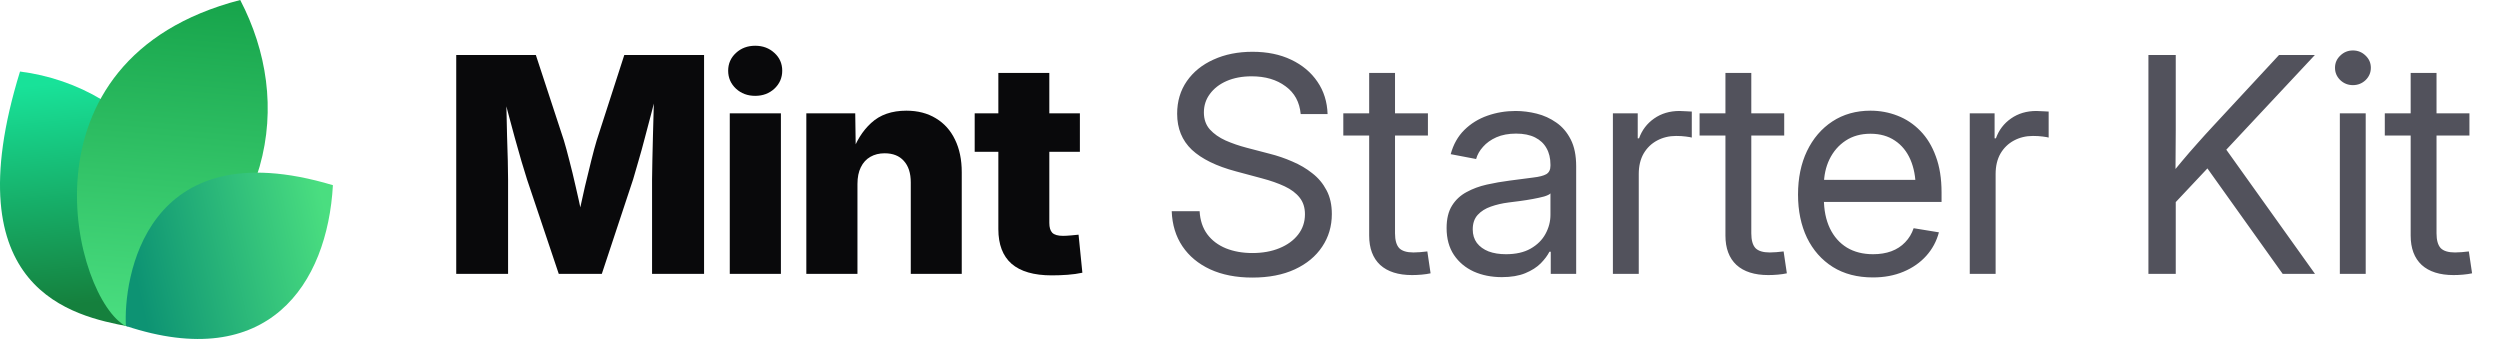
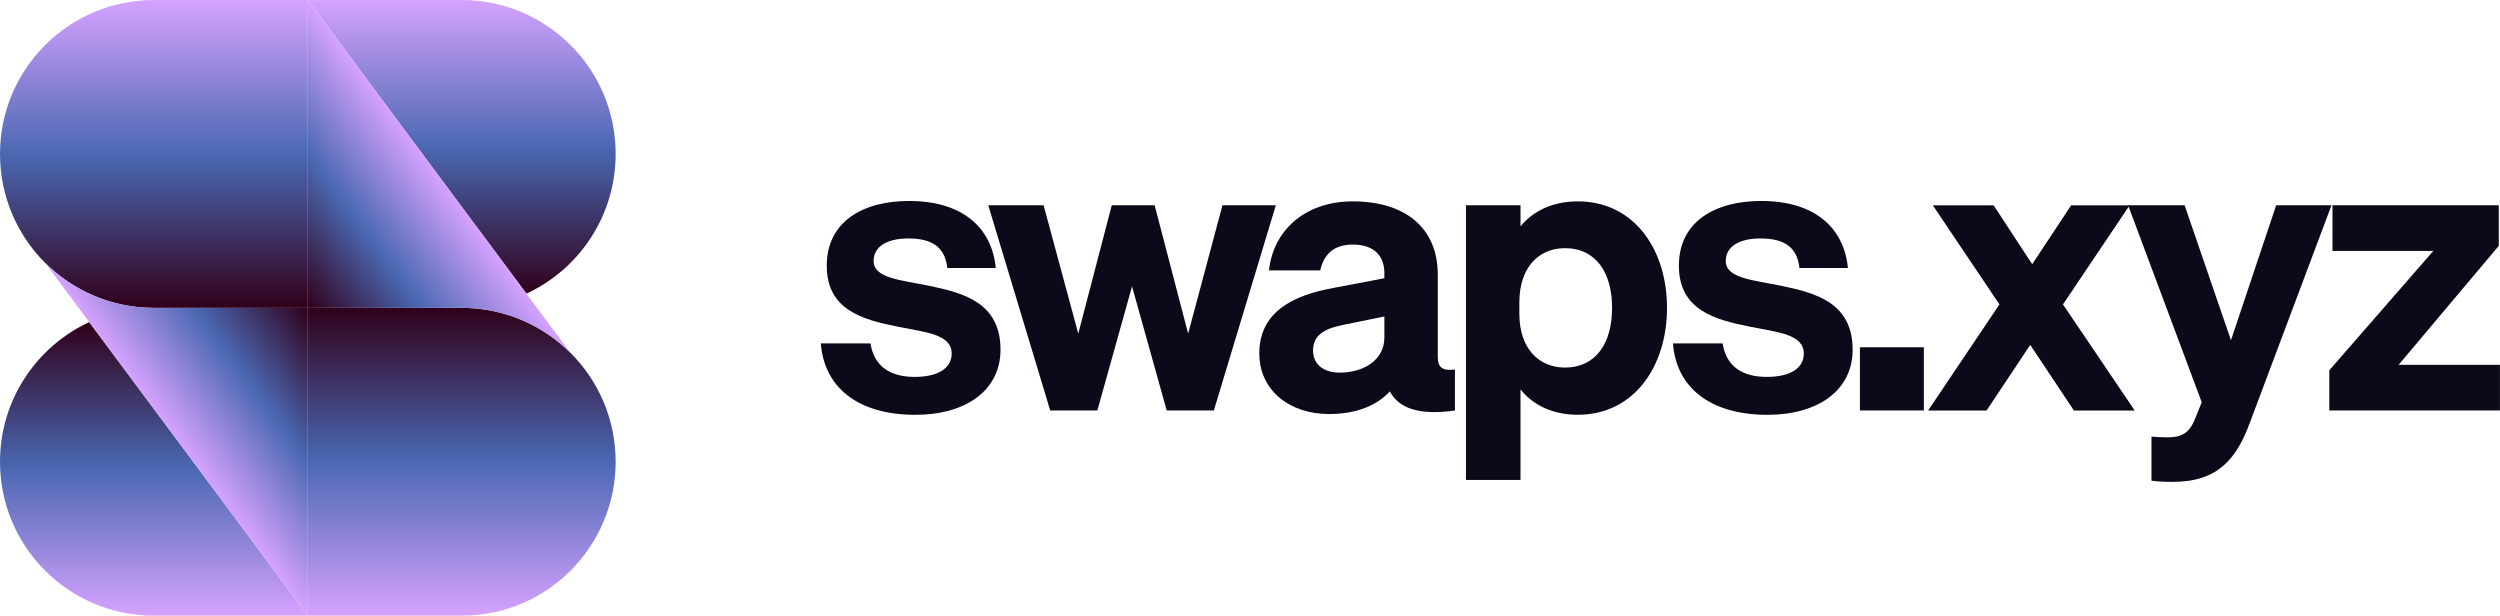
- <svg xmlns="http://www.w3.org/2000/svg" width="177" height="24" viewBox="0 0 177 24" fill="none">
-   <path d="M9.061 23.108C5.268 22.377 -3.391 20.627 1.417 5.064C9.634 6.099 16.973 14.064 9.061 23.108Z" fill="url(#paint0_linear_17557_2020)" />
-   <path d="M8.919 23.094C5.276 21.222 0.784 4.209 17.007 0C20.757 7.193 19.621 16.545 8.919 23.094Z" fill="url(#paint1_linear_17557_2020)" />
-   <path d="M8.914 23.079C8.735 19.882 10.159 9.085 23.57 13.111C23.181 20.123 18.984 26.418 8.914 23.079Z" fill="url(#paint2_linear_17557_2020)" />
-   <path d="M32.301 19.392V3.894H37.938L39.925 9.948C40.036 10.315 40.164 10.787 40.31 11.362C40.462 11.938 40.611 12.552 40.757 13.204C40.91 13.855 41.048 14.483 41.173 15.086C41.305 15.682 41.412 16.192 41.495 16.615H40.695C40.771 16.192 40.871 15.682 40.996 15.086C41.128 14.49 41.267 13.866 41.412 13.214C41.565 12.562 41.714 11.948 41.86 11.373C42.005 10.79 42.133 10.315 42.244 9.948L44.2 3.894H49.848V19.392H46.166V12.704C46.166 12.357 46.173 11.917 46.187 11.383C46.2 10.849 46.214 10.27 46.228 9.646C46.249 9.022 46.266 8.391 46.28 7.753C46.301 7.115 46.311 6.519 46.311 5.964H46.623C46.485 6.561 46.332 7.181 46.166 7.826C45.999 8.471 45.833 9.102 45.666 9.719C45.507 10.336 45.351 10.901 45.198 11.414C45.053 11.928 44.928 12.357 44.824 12.704L42.608 19.392H39.561L37.314 12.704C37.203 12.357 37.072 11.928 36.919 11.414C36.773 10.901 36.614 10.34 36.441 9.729C36.274 9.112 36.104 8.481 35.931 7.836C35.764 7.192 35.608 6.567 35.463 5.964H35.827C35.834 6.512 35.844 7.105 35.858 7.743C35.872 8.374 35.886 9.005 35.9 9.636C35.92 10.26 35.938 10.839 35.952 11.373C35.965 11.907 35.972 12.351 35.972 12.704V19.392H32.301ZM51.668 19.392V8.024H55.288V19.392H51.668ZM53.468 6.786C52.927 6.786 52.473 6.616 52.105 6.276C51.738 5.93 51.554 5.507 51.554 5.007C51.554 4.508 51.738 4.088 52.105 3.749C52.473 3.409 52.927 3.239 53.468 3.239C54.009 3.239 54.463 3.409 54.83 3.749C55.198 4.082 55.382 4.501 55.382 5.007C55.382 5.507 55.198 5.93 54.83 6.276C54.463 6.616 54.009 6.786 53.468 6.786ZM60.708 13.027V19.392H57.088V8.024H60.551L60.593 10.967H60.281C60.593 10.024 61.061 9.268 61.685 8.7C62.309 8.124 63.138 7.836 64.171 7.836C64.975 7.836 65.672 8.017 66.262 8.377C66.851 8.731 67.302 9.234 67.614 9.885C67.933 10.537 68.092 11.307 68.092 12.194V19.392H64.483V12.912C64.483 12.26 64.32 11.754 63.994 11.394C63.675 11.033 63.221 10.853 62.632 10.853C62.25 10.853 61.914 10.936 61.623 11.102C61.332 11.269 61.106 11.515 60.947 11.841C60.787 12.16 60.708 12.555 60.708 13.027ZM76.456 8.024V10.749H69.008V8.024H76.456ZM70.683 5.163H74.292V15.783C74.292 16.102 74.361 16.334 74.5 16.48C74.646 16.625 74.899 16.698 75.259 16.698C75.405 16.698 75.596 16.688 75.831 16.667C76.074 16.646 76.251 16.629 76.362 16.615L76.632 19.309C76.313 19.378 75.963 19.427 75.582 19.455C75.207 19.482 74.836 19.496 74.469 19.496C73.2 19.496 72.25 19.222 71.619 18.674C70.995 18.127 70.683 17.308 70.683 16.22V5.163Z" fill="#09090B" />
-   <path d="M88.667 19.652C87.523 19.652 86.528 19.458 85.682 19.07C84.843 18.681 84.188 18.137 83.716 17.437C83.245 16.736 82.992 15.908 82.957 14.951H84.933C84.968 15.596 85.148 16.14 85.474 16.584C85.8 17.021 86.24 17.354 86.795 17.582C87.35 17.804 87.974 17.915 88.667 17.915C89.388 17.915 90.026 17.801 90.581 17.572C91.143 17.343 91.583 17.024 91.902 16.615C92.228 16.199 92.391 15.717 92.391 15.169C92.391 14.698 92.266 14.306 92.017 13.994C91.767 13.675 91.413 13.408 90.956 13.193C90.498 12.978 89.954 12.787 89.323 12.621L87.502 12.132C86.123 11.765 85.082 11.255 84.382 10.603C83.689 9.944 83.342 9.095 83.342 8.055C83.342 7.174 83.571 6.404 84.028 5.746C84.486 5.087 85.117 4.577 85.921 4.217C86.726 3.849 87.645 3.666 88.678 3.666C89.718 3.666 90.63 3.853 91.413 4.227C92.204 4.602 92.824 5.122 93.275 5.787C93.726 6.446 93.965 7.209 93.993 8.076H92.089C92.013 7.23 91.656 6.574 91.018 6.11C90.387 5.638 89.586 5.403 88.615 5.403C87.95 5.403 87.36 5.513 86.847 5.735C86.341 5.957 85.946 6.262 85.661 6.651C85.377 7.032 85.235 7.469 85.235 7.961C85.235 8.447 85.377 8.849 85.661 9.168C85.946 9.48 86.317 9.74 86.774 9.948C87.232 10.149 87.724 10.319 88.251 10.457L89.884 10.884C90.439 11.023 90.977 11.206 91.496 11.435C92.023 11.657 92.495 11.934 92.911 12.267C93.334 12.593 93.67 12.995 93.92 13.474C94.17 13.945 94.294 14.504 94.294 15.149C94.294 16.015 94.066 16.788 93.608 17.468C93.157 18.148 92.512 18.681 91.673 19.07C90.834 19.458 89.832 19.652 88.667 19.652ZM101.097 8.024V9.594H95.106V8.024H101.097ZM96.937 5.163H98.767V16.521C98.767 17 98.865 17.347 99.059 17.562C99.26 17.77 99.6 17.874 100.078 17.874C100.21 17.874 100.366 17.867 100.546 17.853C100.733 17.832 100.903 17.815 101.056 17.801L101.285 19.351C101.097 19.392 100.886 19.423 100.65 19.444C100.414 19.465 100.189 19.475 99.974 19.475C98.996 19.475 98.244 19.236 97.717 18.758C97.197 18.272 96.937 17.579 96.937 16.677V5.163ZM106.33 19.621C105.595 19.621 104.932 19.489 104.343 19.226C103.754 18.955 103.285 18.564 102.939 18.05C102.592 17.53 102.419 16.896 102.419 16.147C102.419 15.495 102.547 14.965 102.804 14.556C103.06 14.146 103.403 13.828 103.833 13.599C104.263 13.363 104.742 13.186 105.269 13.068C105.796 12.95 106.333 12.857 106.881 12.787C107.574 12.69 108.132 12.617 108.555 12.569C108.978 12.52 109.287 12.441 109.481 12.33C109.675 12.212 109.772 12.014 109.772 11.737V11.654C109.772 11.203 109.679 10.815 109.492 10.489C109.311 10.163 109.041 9.91 108.68 9.729C108.32 9.549 107.872 9.459 107.338 9.459C106.805 9.459 106.34 9.546 105.945 9.719C105.556 9.892 105.241 10.118 104.998 10.395C104.755 10.665 104.593 10.953 104.509 11.258L102.71 10.915C102.897 10.222 103.22 9.65 103.677 9.199C104.135 8.748 104.679 8.412 105.31 8.19C105.941 7.968 106.607 7.857 107.307 7.857C107.8 7.857 108.295 7.92 108.795 8.044C109.301 8.169 109.765 8.381 110.188 8.679C110.611 8.97 110.951 9.369 111.208 9.875C111.464 10.374 111.593 11.005 111.593 11.768V19.392H109.793V17.822H109.7C109.568 18.085 109.363 18.359 109.086 18.643C108.809 18.921 108.444 19.153 107.994 19.34C107.543 19.527 106.988 19.621 106.33 19.621ZM106.621 17.998C107.321 17.998 107.904 17.867 108.368 17.603C108.84 17.333 109.19 16.986 109.419 16.563C109.654 16.133 109.772 15.682 109.772 15.211V13.692C109.703 13.769 109.554 13.841 109.325 13.911C109.096 13.973 108.829 14.032 108.524 14.088C108.226 14.143 107.921 14.192 107.609 14.233C107.304 14.275 107.033 14.309 106.798 14.337C106.354 14.393 105.938 14.49 105.549 14.628C105.168 14.76 104.86 14.954 104.624 15.211C104.388 15.467 104.27 15.811 104.27 16.241C104.27 16.615 104.367 16.934 104.561 17.198C104.762 17.461 105.04 17.662 105.393 17.801C105.747 17.933 106.156 17.998 106.621 17.998ZM114.193 19.392V8.024H115.951V9.792H116.045C116.253 9.209 116.61 8.741 117.116 8.388C117.622 8.034 118.219 7.857 118.905 7.857C119.058 7.857 119.217 7.864 119.384 7.878C119.55 7.885 119.682 7.892 119.779 7.899V9.74C119.716 9.719 119.578 9.695 119.363 9.667C119.155 9.639 118.922 9.625 118.666 9.625C118.174 9.625 117.726 9.733 117.324 9.948C116.922 10.163 116.603 10.471 116.367 10.874C116.138 11.276 116.024 11.758 116.024 12.319V19.392H114.193ZM126.322 8.024V9.594H120.33V8.024H126.322ZM122.161 5.163H123.992V16.521C123.992 17 124.089 17.347 124.283 17.562C124.484 17.77 124.824 17.874 125.302 17.874C125.434 17.874 125.59 17.867 125.77 17.853C125.958 17.832 126.127 17.815 126.28 17.801L126.509 19.351C126.322 19.392 126.11 19.423 125.874 19.444C125.639 19.465 125.413 19.475 125.198 19.475C124.221 19.475 123.468 19.236 122.941 18.758C122.421 18.272 122.161 17.579 122.161 16.677V5.163ZM132.604 19.642C131.502 19.642 130.555 19.396 129.765 18.903C128.974 18.404 128.364 17.714 127.934 16.834C127.511 15.946 127.3 14.927 127.3 13.775C127.3 12.611 127.511 11.584 127.934 10.697C128.364 9.802 128.964 9.102 129.734 8.596C130.51 8.089 131.408 7.836 132.428 7.836C133.1 7.836 133.738 7.954 134.341 8.19C134.952 8.426 135.489 8.783 135.954 9.261C136.425 9.74 136.793 10.343 137.056 11.071C137.327 11.792 137.462 12.645 137.462 13.63V14.296H128.433V12.735H136.463L135.631 13.297C135.631 12.541 135.506 11.876 135.257 11.3C135.007 10.725 134.643 10.277 134.165 9.958C133.686 9.632 133.107 9.469 132.428 9.469C131.748 9.469 131.162 9.632 130.67 9.958C130.177 10.284 129.796 10.725 129.526 11.279C129.262 11.827 129.13 12.441 129.13 13.12V14.046C129.13 14.864 129.273 15.572 129.557 16.168C129.841 16.757 130.243 17.211 130.763 17.53C131.283 17.842 131.901 17.998 132.615 17.998C133.093 17.998 133.523 17.929 133.905 17.79C134.293 17.645 134.619 17.433 134.882 17.156C135.153 16.879 135.354 16.546 135.486 16.157L137.275 16.449C137.108 17.08 136.81 17.634 136.38 18.113C135.95 18.591 135.413 18.966 134.768 19.236C134.123 19.507 133.402 19.642 132.604 19.642ZM139.459 19.392V8.024H141.217V9.792H141.311C141.519 9.209 141.876 8.741 142.382 8.388C142.888 8.034 143.485 7.857 144.171 7.857C144.324 7.857 144.483 7.864 144.649 7.878C144.816 7.885 144.948 7.892 145.045 7.899V9.74C144.982 9.719 144.844 9.695 144.629 9.667C144.421 9.639 144.188 9.625 143.932 9.625C143.439 9.625 142.992 9.733 142.59 9.948C142.188 10.163 141.869 10.471 141.633 10.874C141.404 11.276 141.29 11.758 141.29 12.319V19.392H139.459ZM153.429 14.961V12.715C153.783 12.257 154.136 11.82 154.49 11.404C154.844 10.981 155.204 10.565 155.572 10.156C155.939 9.74 156.314 9.327 156.695 8.918L161.355 3.894H163.893L157.277 10.967H157.184L153.429 14.961ZM152.108 19.392V3.894H154.043V9.241L154.022 12.559L154.043 13.505V19.392H152.108ZM161.615 19.392L155.967 11.477L157.173 9.969L163.903 19.392H161.615ZM165.661 19.392V8.024H167.492V19.392H165.661ZM166.587 6.027C166.24 6.027 165.942 5.909 165.692 5.673C165.443 5.43 165.318 5.139 165.318 4.799C165.318 4.459 165.443 4.172 165.692 3.936C165.942 3.693 166.24 3.572 166.587 3.572C166.934 3.572 167.232 3.693 167.482 3.936C167.731 4.172 167.856 4.459 167.856 4.799C167.856 5.139 167.731 5.43 167.482 5.673C167.232 5.909 166.934 6.027 166.587 6.027ZM174.836 8.024V9.594H168.844V8.024H174.836ZM170.675 5.163H172.506V16.521C172.506 17 172.603 17.347 172.797 17.562C172.998 17.77 173.338 17.874 173.816 17.874C173.948 17.874 174.104 17.867 174.284 17.853C174.472 17.832 174.641 17.815 174.794 17.801L175.023 19.351C174.836 19.392 174.624 19.423 174.388 19.444C174.153 19.465 173.927 19.475 173.712 19.475C172.735 19.475 171.982 19.236 171.455 18.758C170.935 18.272 170.675 17.579 170.675 16.677V5.163Z" fill="#52525C" />
+ <svg xmlns="http://www.w3.org/2000/svg" width="1080" height="266" viewBox="0 0 1080 266" fill="none">
+   <path d="M132.98 0.02V133H66.49C48.13 133 31.51 125.55 19.47 113.53C7.44 101.5 0 84.87 0 66.51C0 48.15 7.44 31.52 19.47 19.49C31.51 7.47 48.13 0.02 66.49 0.02H132.98Z" fill="url(#paint0_linear_306_24)" />
+   <path d="M265.96 66.51C265.96 93.25 250.18 116.3 227.42 126.85L132.98 0.02H199.47C217.83 0.02 234.45 7.47 246.49 19.49C258.53 31.52 265.96 48.14 265.96 66.51Z" fill="url(#paint1_linear_306_24)" />
+   <path d="M265.96 199.49C265.96 236.21 236.19 265.98 199.47 265.98H132.98V133H199.47C217.83 133 234.45 140.45 246.49 152.47C258.53 164.5 265.96 181.12 265.96 199.49Z" fill="url(#paint2_linear_306_24)" />
+   <path d="M132.98 265.98H66.49C48.13 265.98 31.51 258.53 19.47 246.5C7.44 234.48 0 217.85 0 199.49C0 172.75 15.78 149.7 38.54 139.15L132.97 265.98H132.98Z" fill="url(#paint3_linear_306_24)" />
+   <path d="M246.48 152.47C234.44 140.44 217.82 133 199.46 133H132.97V0.02L227.4 126.85L246.47 152.47H246.48Z" fill="url(#paint4_linear_306_24)" />
+   <path d="M19.47 113.53C31.51 125.56 48.13 133 66.49 133H132.98V265.98L38.55 139.15L19.48 113.53H19.47Z" fill="url(#paint5_linear_306_24)" />
+   <path d="M498.8 88.67L513.28 144.12L528.1 88.67H551.16L524.39 177.32H504.02L489.04 123.72L474.06 177.32H453.69L426.93 88.67H450.83L465.81 144.12L480.29 88.67H498.81H498.8Z" fill="#0A0A1A" />
+   <path d="M544.01 152.72C544.01 135.02 558.15 127.61 576 124.4L598.05 120.19V117.96C598.05 111.1 594.17 105.65 584.42 105.65C575.67 105.65 571.78 110.42 570.34 116.82H548.2C549.93 100.02 563.34 86.99 584.38 86.99C606.77 86.99 621.12 98.15 621.12 118.71V154.07C621.12 158.79 623.14 160.3 628.53 159.64V177.34C613.38 179.53 604.29 176.5 600.42 169.08C594.69 175.31 585.78 178.86 574.16 178.86C556.82 178.86 544.03 168.41 544.03 152.74L544.01 152.72ZM598.05 136.71L580.71 140.25C572.97 141.77 567.24 144.3 567.24 151.37C567.24 157.44 571.78 160.97 578.86 160.97C588.79 160.97 598.05 155.75 598.05 145.8V136.7V136.71Z" fill="#0A0A1A" />
+   <path d="M656.86 168.23V207.33H633.29V88.68H656.86V97.78C662.08 91.37 670.49 86.99 681.6 86.99C706.01 86.99 720.15 107.89 720.15 133C720.15 158.11 706.01 179.18 681.6 179.18C670.49 179.18 662.07 174.8 656.86 168.22V168.23ZM656.36 135.53C656.36 150.53 664.78 158.79 676.05 158.79C689.35 158.79 696.42 148.34 696.42 133C696.42 117.66 689.35 107.21 676.05 107.21C664.78 107.21 656.36 115.47 656.36 130.64V135.53Z" fill="#0A0A1A" />
+   <path d="M803.49 150.02H831.1V177.32H803.49V150.02Z" fill="#0A0A1A" />
+   <path d="M877.05 149.02L858.2 177.34H832.95L863.76 131.5L834.98 88.69H861.24L877.91 114.14L894.74 88.69H919.99L891.21 131.5L922.19 177.34H895.93L877.08 149.02H877.06H877.05Z" fill="#0A0A1A" />
+   <path d="M938.7 208.17C934.16 208.17 932.47 208 929.44 207.66V188.61C931.97 188.78 933.48 188.94 936.17 188.94C942.4 188.94 945.76 187.25 948.29 180.85L951.15 173.77L919.34 88.67H943.75L963.78 146.98L983.31 88.67H1007.21L972.02 182.38C966.29 198.06 958.22 208.17 938.69 208.17H938.7Z" fill="#0A0A1A" />
+   <path d="M1080 177.32H1006.26V159.96L1051.2 108.39H1007.63V88.67H1079.47V106.2L1036.21 157.6H1079.98V177.32H1080Z" fill="#0A0A1A" />
+   <path d="M354.61 148.34H376.06C377.59 158.39 384.74 162.82 395.12 162.82C405.5 162.82 411.12 158.91 411.12 152.77C411.12 144.42 400.05 143.57 388.14 141.18C372.48 138.11 357.16 133.85 357.16 114.77C357.16 95.69 372.82 86.82 392.73 86.82C415.71 86.82 428.48 98.24 430.18 115.79H409.24C408.22 106.41 402.26 103.01 392.39 103.01C383.37 103.01 377.41 106.42 377.41 112.73C377.41 120.23 388.98 120.91 401.41 123.47C416.04 126.53 432.22 130.62 432.22 151.08C432.22 168.64 417.24 179.2 395.46 179.2C370.1 179.2 355.97 166.93 354.61 148.35V148.34Z" fill="#0A0A1A" />
+   <path d="M722.73 148.34H744.18C745.71 158.39 752.86 162.82 763.24 162.82C773.62 162.82 779.24 158.91 779.24 152.77C779.24 144.42 768.18 143.57 756.26 141.18C740.6 138.12 725.28 133.85 725.28 114.77C725.28 95.69 740.94 86.82 760.85 86.82C783.83 86.82 796.6 98.24 798.3 115.79H777.36C776.34 106.41 770.38 103.01 760.51 103.01C751.49 103.01 745.53 106.42 745.53 112.73C745.53 120.23 757.1 120.91 769.53 123.47C784.16 126.53 800.34 130.62 800.34 151.08C800.34 168.64 785.36 179.2 763.58 179.2C738.22 179.2 724.09 166.93 722.73 148.35V148.34Z" fill="#0A0A1A" />
  <defs>
-     <linearGradient id="paint0_linear_17557_2020" x1="3.776" y1="5.916" x2="5.232" y2="21.559" gradientUnits="userSpaceOnUse">
-       <stop stop-color="#18E299" />
-       <stop offset="1" stop-color="#15803D" />
+     <linearGradient id="paint0_linear_306_24" x1="66.49" y1="0.02" x2="66.49" y2="133" gradientUnits="userSpaceOnUse">
+       <stop stop-color="#D5A2FF" />
+       <stop offset="0.5" stop-color="#4B68B3" />
+       <stop offset="1" stop-color="#30001A" />
    </linearGradient>
-     <linearGradient id="paint1_linear_17557_2020" x1="12.171" y1="-0.718" x2="10.19" y2="22.983" gradientUnits="userSpaceOnUse">
-       <stop stop-color="#16A34A" />
-       <stop offset="1" stop-color="#4ADE80" />
+     <linearGradient id="paint1_linear_306_24" x1="199.47" y1="0.02" x2="199.47" y2="126.85" gradientUnits="userSpaceOnUse">
+       <stop stop-color="#D5A2FF" />
+       <stop offset="0.5" stop-color="#4B68B3" />
+       <stop offset="1" stop-color="#30001A" />
    </linearGradient>
-     <linearGradient id="paint2_linear_17557_2020" x1="23.133" y1="15.353" x2="9.338" y2="18.52" gradientUnits="userSpaceOnUse">
-       <stop stop-color="#4ADE80" />
-       <stop offset="1" stop-color="#0D9373" />
+     <linearGradient id="paint2_linear_306_24" x1="199.47" y1="133" x2="199.47" y2="265.98" gradientUnits="userSpaceOnUse">
+       <stop stop-color="#30001A" />
+       <stop offset="0.5" stop-color="#4B68B3" />
+       <stop offset="1" stop-color="#D5A2FF" />
+     </linearGradient>
+     <linearGradient id="paint3_linear_306_24" x1="66.49" y1="139.15" x2="66.49" y2="265.98" gradientUnits="userSpaceOnUse">
+       <stop stop-color="#30001A" />
+       <stop offset="0.5" stop-color="#4B68B3" />
+       <stop offset="1" stop-color="#D5A2FF" />
+     </linearGradient>
+     <linearGradient id="paint4_linear_306_24" x1="196.7" y1="85.674" x2="133.028" y2="133.067" gradientUnits="userSpaceOnUse">
+       <stop stop-color="#D5A2FF" />
+       <stop offset="0.5" stop-color="#4B68B3" />
+       <stop offset="1" stop-color="#30001A" />
+     </linearGradient>
+     <linearGradient id="paint5_linear_306_24" x1="69.25" y1="180.326" x2="132.922" y2="132.933" gradientUnits="userSpaceOnUse">
+       <stop stop-color="#D5A2FF" />
+       <stop offset="0.5" stop-color="#4B68B3" />
+       <stop offset="1" stop-color="#30001A" />
    </linearGradient>
  </defs>
</svg>
